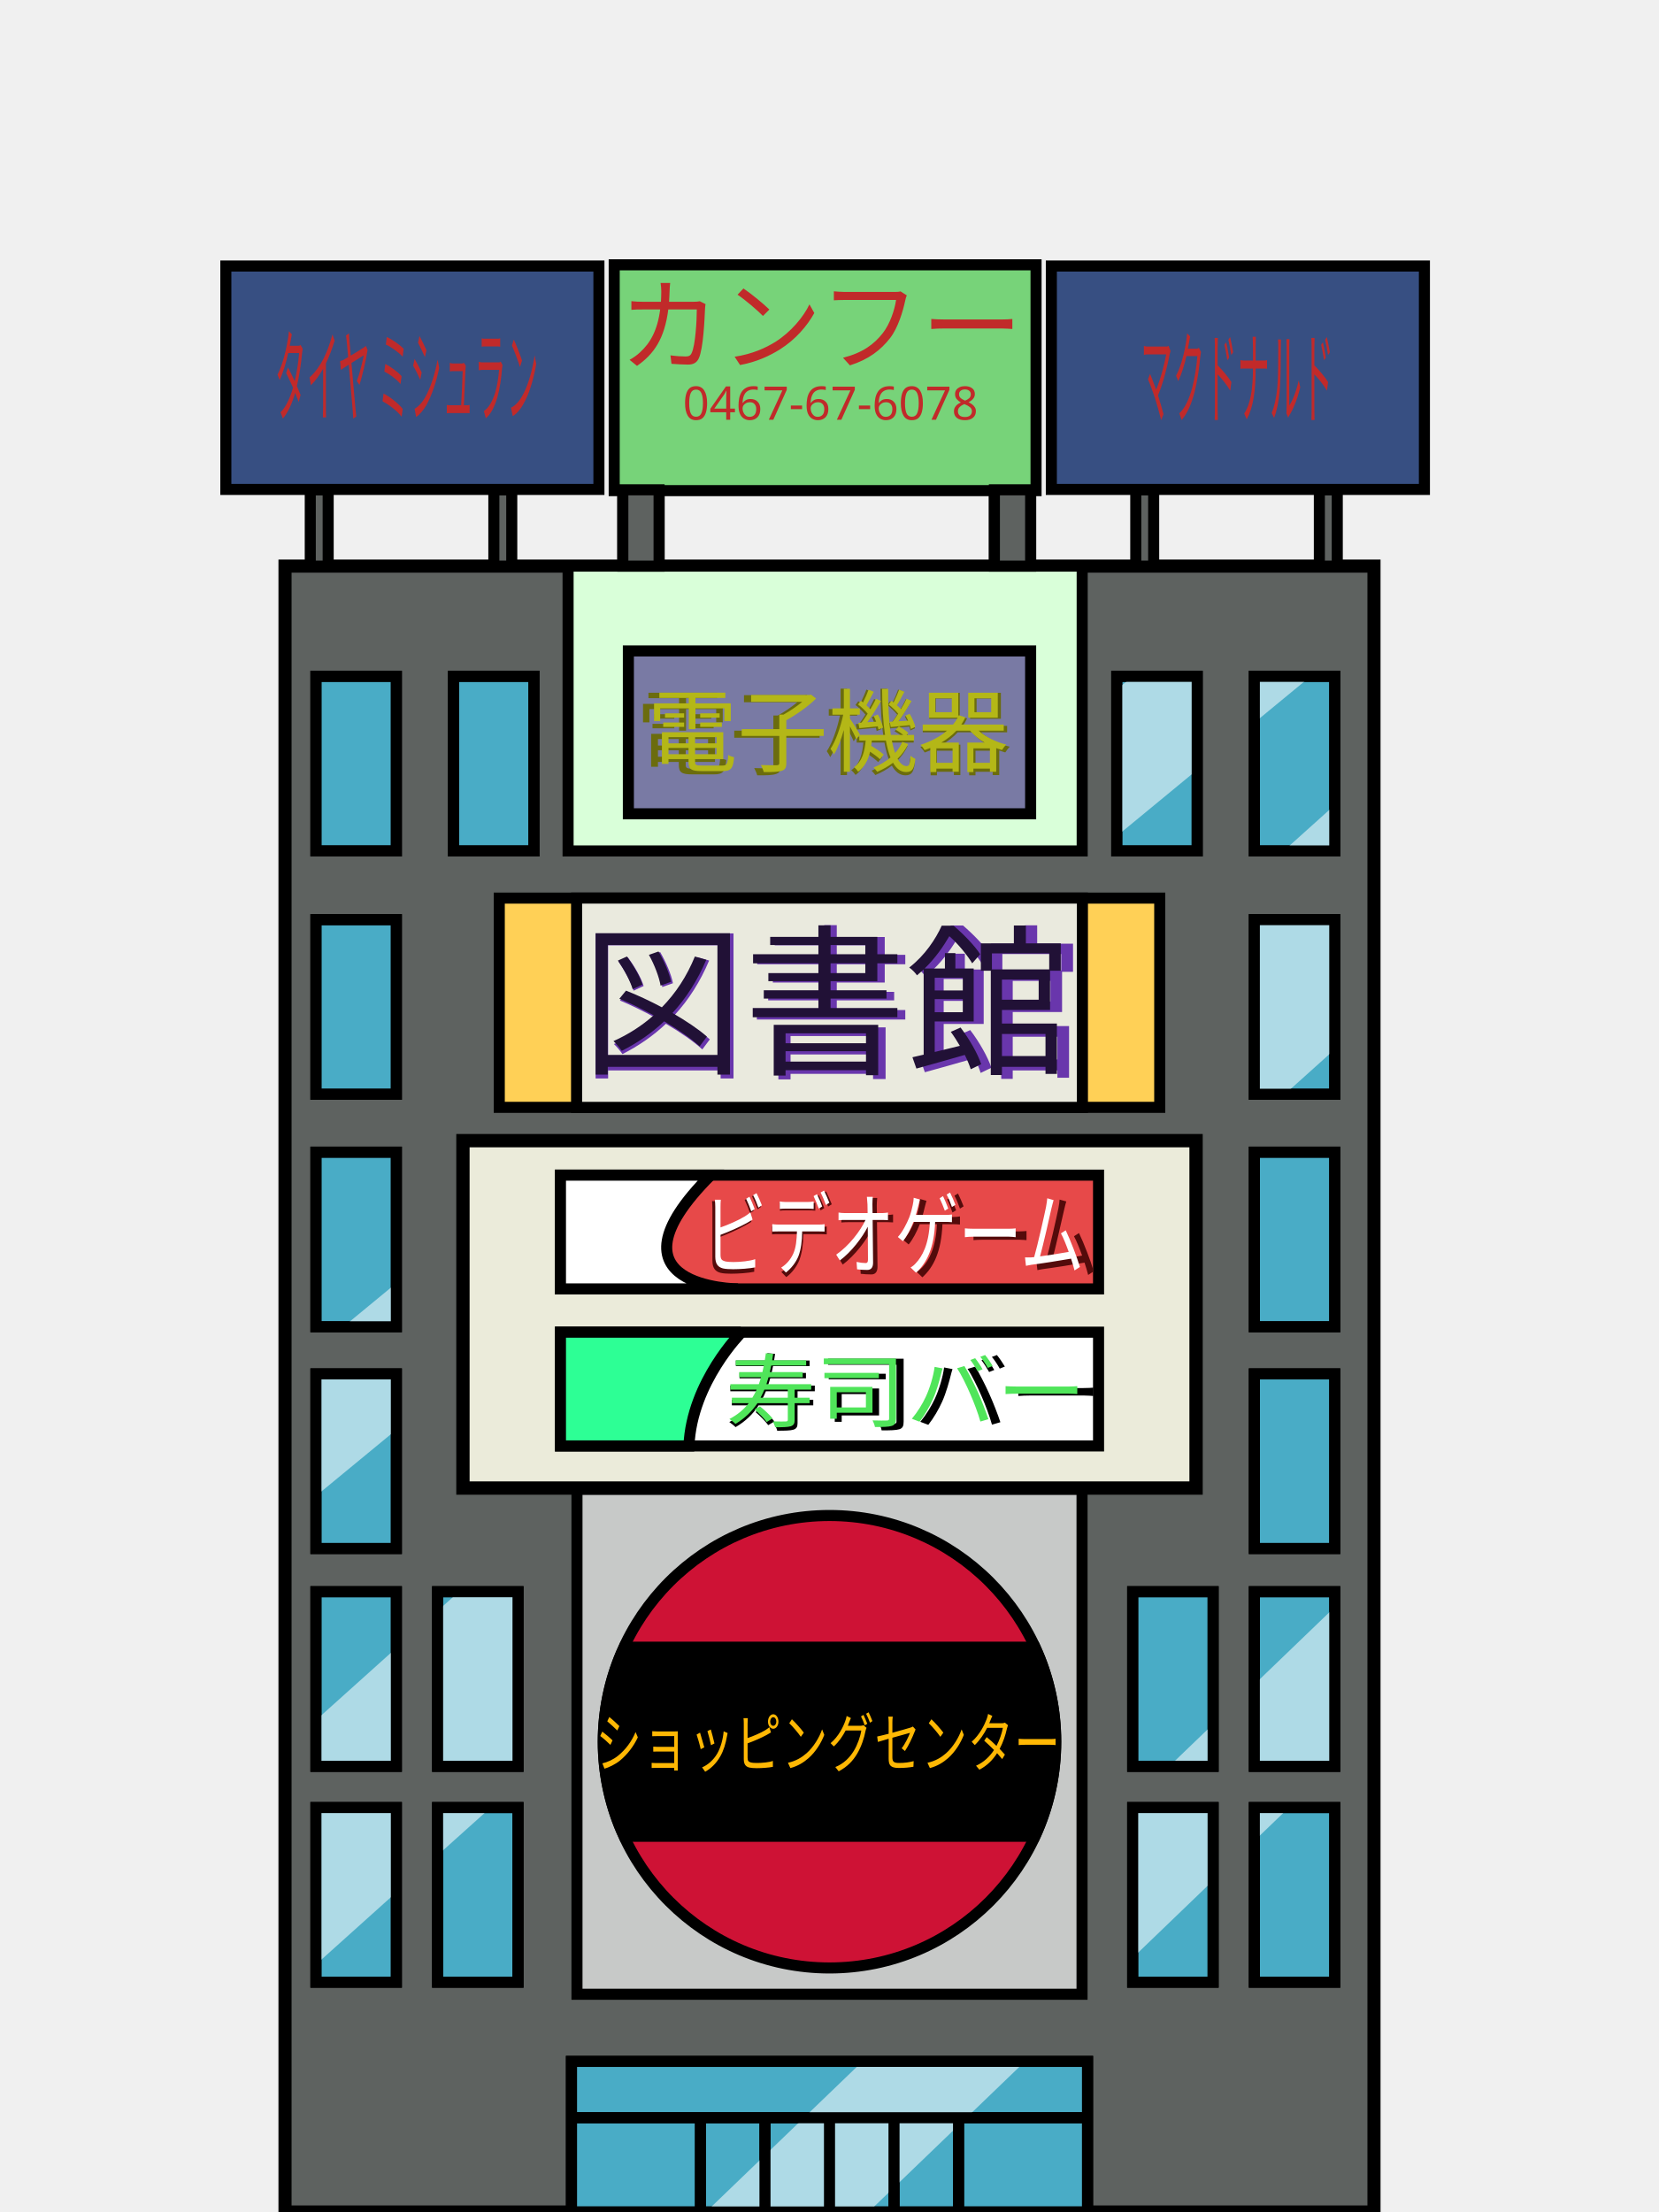
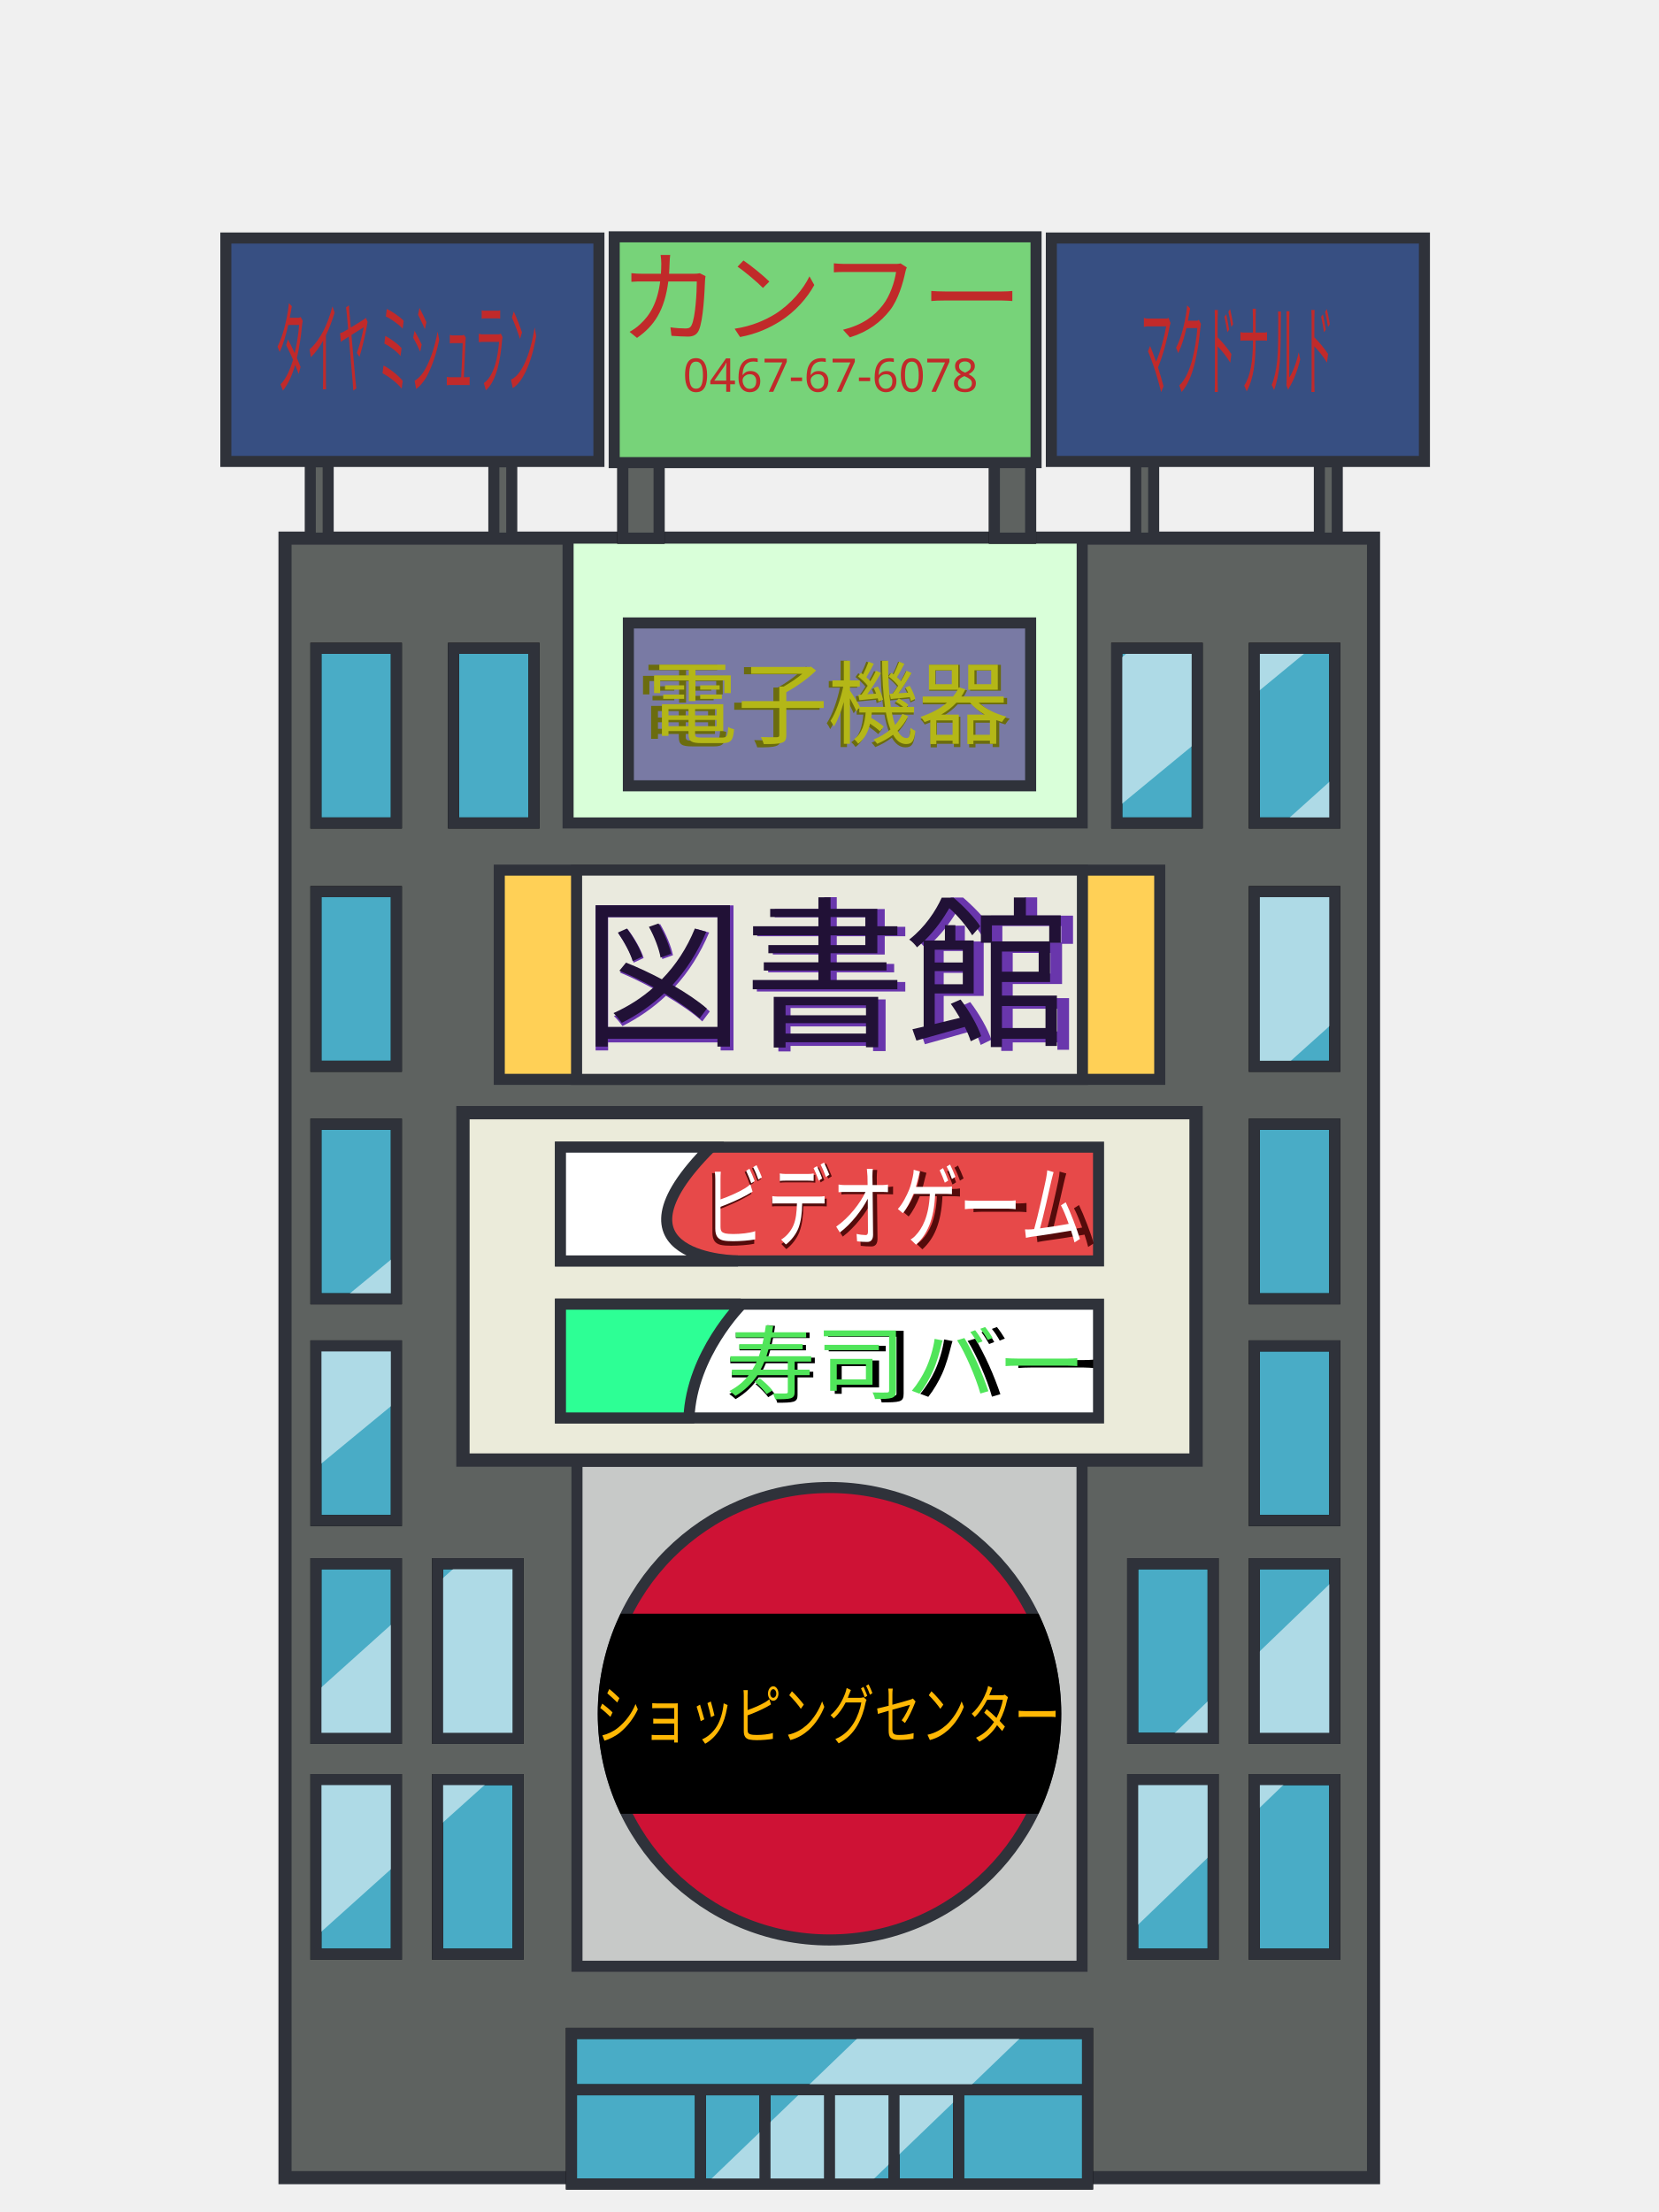
<svg xmlns="http://www.w3.org/2000/svg" width="300mm" height="400mm" viewBox="0 0 300 400" version="1.1" id="svg5766">
  <defs id="defs5763">
    <clipPath clipPathUnits="userSpaceOnUse" id="clipPath6421">
      <path id="path6423" style="fill:#ff0000;fill-opacity:1;fill-rule:nonzero;stroke:none;stroke-width:0.265" d="m 114.761,78.447 c -0.003,-7.94e-4 -0.013,0.002 -0.033,0.012 -0.051,0.024 -0.336,0.206 -0.615,0.388 0.036,-0.019 0.169,-0.086 0.176,-0.09 0.135,-0.075 0.492,-0.304 0.472,-0.31 z" />
    </clipPath>
  </defs>
  <g id="layer1">
-     <rect style="fill:#5e6260;fill-opacity:1;stroke:#000000;stroke-width:2.37;stroke-opacity:1" id="rect6533" width="196.92" height="297.63" x="51.54" y="102.37" />
-     <rect style="fill:#c7c9c8;fill-opacity:1;stroke:#000000;stroke-width:2;stroke-opacity:1" id="rect11048" width="91.331" height="91.331" x="104.335" y="269.294" />
-     <rect style="fill:#ebebda;fill-opacity:1;stroke:#000000;stroke-width:2.409;stroke-opacity:1" id="rect11050" width="132.572" height="62.823" x="83.714" y="206.266" />
-     <rect style="fill:#ffffff;fill-opacity:1;stroke:#000000;stroke-width:2;stroke-opacity:1" id="rect12504" width="97.306" height="20.573" x="101.347" y="240.899" />
-     <rect style="fill:#e74949;fill-opacity:1;stroke:#000000;stroke-width:2;stroke-opacity:1" id="rect12506" width="97.306" height="20.573" x="101.347" y="212.504" />
-     <rect style="fill:#ffd056;fill-opacity:1;stroke:#000000;stroke-width:2;stroke-opacity:1" id="rect13960" width="119.433" height="37.837" x="90.284" y="162.407" />
-     <rect style="fill:#eaeade;fill-opacity:1;stroke:#000000;stroke-width:2;stroke-opacity:1" id="rect14744" width="91.472" height="37.849" x="104.264" y="162.401" />
-     <rect style="fill:#d9ffd9;fill-opacity:1;stroke:#000000;stroke-width:2;stroke-opacity:1" id="rect18424" width="92.968" height="51.508" x="102.726" y="102.37" />
-     <rect style="fill:#797aa4;fill-opacity:1;stroke:#000000;stroke-width:2;stroke-opacity:1" id="rect18426" width="72.742" height="29.452" x="113.629" y="117.709" />
-     <rect style="fill:#5e6260;fill-opacity:1;stroke:#000000;stroke-width:2;stroke-opacity:1" id="rect19880" width="6.553" height="13.8" x="112.629" y="88.571" />
-     <rect style="fill:#5e6260;fill-opacity:1;stroke:#000000;stroke-width:2;stroke-opacity:1" id="rect19882" width="6.553" height="13.8" x="179.818" y="88.571" />
-     <rect style="fill:#77d379;fill-opacity:1;stroke:#000000;stroke-width:2;stroke-opacity:1;stroke-dasharray:none" id="rect19884" width="76.285" height="40.834" x="111.067" y="47.887" />
-     <rect style="fill:#5e6260;fill-opacity:1;stroke:#000000;stroke-width:2;stroke-opacity:1" id="rect19886" width="6.553" height="13.8" x="112.629" y="88.571" />
-     <rect style="fill:#5e6260;fill-opacity:1;stroke:#000000;stroke-width:2;stroke-opacity:1" id="rect19888" width="6.553" height="13.8" x="179.818" y="88.571" />
-     <rect style="fill:#5e6260;fill-opacity:1;stroke:#000000;stroke-width:2;stroke-dasharray:none;stroke-opacity:1" id="rect19892" width="3.238" height="13.8" x="56.106" y="88.571" />
-     <rect style="fill:#5e6260;fill-opacity:1;stroke:#000000;stroke-width:2;stroke-dasharray:none;stroke-opacity:1" id="rect19894" width="3.238" height="13.8" x="89.304" y="88.571" />
-     <rect style="fill:#374f82;fill-opacity:1;stroke:#000000;stroke-width:2;stroke-dasharray:none;stroke-opacity:1" id="rect19896" width="67.464" height="40.4" x="40.839" y="48.103" />
-     <rect style="fill:#5e6260;fill-opacity:1;stroke:#000000;stroke-width:2;stroke-dasharray:none;stroke-opacity:1" id="rect22980" width="3.238" height="13.8" x="205.383" y="88.571" />
-     <rect style="fill:#5e6260;fill-opacity:1;stroke:#000000;stroke-width:2;stroke-dasharray:none;stroke-opacity:1" id="rect22982" width="3.238" height="13.8" x="238.582" y="88.571" />
-     <rect style="fill:#374f82;fill-opacity:1;stroke:#000000;stroke-width:2;stroke-dasharray:none;stroke-opacity:1" id="rect22984" width="67.464" height="40.4" x="190.116" y="48.103" />
-     <circle style="fill:#ce1235;fill-opacity:1;stroke:#000000;stroke-width:2;stroke-dasharray:none;stroke-opacity:1" id="path24490" cx="150" cy="314.96" r="40.909" />
-     <path style="display:inline;fill:#2dff95;fill-opacity:1;stroke:#000000;stroke-width:2" d="m 134.116,240.899 c 0,0 -9.04,8.994 -9.533,20.573 l -23.236,-2e-5 v -20.573 h 32.604" id="path5161" />
-     <path style="display:inline;fill:#ffffff;fill-opacity:1;stroke:#000000;stroke-width:2;stroke-opacity:1" d="m 133.459,233.076 c 0,0 -25.388,-0.116 -4.931,-20.573 h -27.181 v 20.573 z" id="path6039" />
-     <path id="rect18582" style="display:inline;fill:#49acc6;stroke:#000000;stroke-width:2" d="m 150,382.954 h 11.666 V 400 H 150 Z m 0,0 h 23.333 V 400 H 150 Z m -11.666,0 h 11.666 v 17.046 H 138.334 Z m -11.666,0 h 23.333 v 17.046 h -23.333 z m 46.665,0 h 23.333 v 17.046 H 173.333 Z m -23.333,0 h 46.665 v 17.046 h -46.665 z m -46.665,0 h 23.333 v 17.046 h -23.333 z m 1e-5,0 h 46.665 v 17.046 h -46.665 z m 1e-5,0 h 93.331 v 17.046 h -93.331 z m 0,-10.19 h 93.331 v 27.236 H 103.335 Z M 216.491,122.298 h -14.548 v 31.581 h 14.548 z m 24.88,0 h -14.548 v 31.581 h 14.548 z m 0,44 h -14.548 v 31.581 h 14.548 z m 0,42.048 h -14.548 v 31.581 h 14.548 z m 0,40.097 h -14.548 v 31.581 h 14.548 z m -22,39.387 h -14.548 v 31.581 h 14.548 z m 22,0 h -14.548 v 31.581 h 14.548 z m 0,39.032 h -14.548 v 31.581 h 14.548 z m -22,0 h -14.548 v 31.581 h 14.548 z M 82.009,122.298 h 14.548 v 31.581 H 82.009 Z m -24.88,0 h 14.548 v 31.581 H 57.129 Z m 0,44 h 14.548 v 31.581 H 57.129 Z m 0,42.048 h 14.548 v 31.581 H 57.129 Z m 0,40.097 h 14.548 v 31.581 H 57.129 Z m 22,39.387 h 14.548 v 31.581 H 79.129 Z m -22,0 h 14.548 v 31.581 H 57.129 Z m 0,39.032 h 14.548 v 31.581 H 57.129 Z m 22,0 h 14.548 v 31.581 H 79.129 Z" />
-     <path id="path27548" style="display:inline;fill:#aedae6;stroke:none;stroke-width:2;fill-opacity:1" d="M 204.841 122.298 L 201.943 124.686 L 201.943 151.19 L 216.491 139.202 L 216.491 122.298 L 204.841 122.298 z M 226.823 122.298 L 226.823 130.688 L 237.005 122.298 L 226.823 122.298 z M 71.677 232.028 L 62.091 239.927 L 71.677 239.927 L 71.677 232.028 z M 57.129 248.443 L 57.129 270.52 L 71.677 258.533 L 71.677 248.443 L 57.129 248.443 z " />
-     <path id="path27474" style="display:inline;fill:#aedae6;stroke:none;stroke-width:2;fill-opacity:1" d="M 241.371 290.609 L 226.823 304.604 L 226.823 319.411 L 240.828 319.411 L 241.371 318.889 L 241.371 290.609 z M 219.371 311.772 L 211.43 319.411 L 219.371 319.411 L 219.371 311.772 z M 204.823 326.863 L 204.823 354.046 L 219.371 340.052 L 219.371 326.863 L 204.823 326.863 z M 226.823 326.863 L 226.823 332.884 L 233.082 326.863 L 226.823 326.863 z M 155.967 372.764 L 127.654 400 L 157.051 400 L 185.365 372.764 L 155.967 372.764 z " />
-     <path id="path23059" style="display:inline;fill:#aedae6;stroke:none;stroke-width:2;stroke-opacity:1;fill-opacity:1" d="M 241.371 145.567 L 232.119 153.879 L 241.371 153.879 L 241.371 145.567 z M 226.823 166.298 L 226.823 197.879 L 232.325 197.879 L 241.371 189.753 L 241.371 166.298 L 226.823 166.298 z M 82.994 287.83 L 79.129 291.303 L 79.129 319.411 L 93.677 319.411 L 93.677 287.83 L 82.994 287.83 z M 71.677 297.996 L 57.129 311.064 L 57.129 319.411 L 71.677 319.411 L 71.677 297.996 z M 57.129 326.863 L 57.129 355.25 L 71.677 342.182 L 71.677 326.863 L 57.129 326.863 z M 79.129 326.863 L 79.129 335.488 L 88.731 326.863 L 79.129 326.863 z " />
-     <path id="path25811" style="display:inline;fill:none;stroke:#000000;stroke-width:2;stroke-opacity:1" d="m 150,382.954 h 11.666 V 400 H 150 Z m 0,0 h 23.333 V 400 H 150 Z m -11.666,0 h 11.666 v 17.046 H 138.334 Z m -11.666,0 h 23.333 v 17.046 h -23.333 z m 46.665,0 h 23.333 v 17.046 H 173.333 Z m -23.333,0 h 46.665 v 17.046 h -46.665 z m -46.665,0 h 23.333 v 17.046 h -23.333 z m 1e-5,0 h 46.665 v 17.046 h -46.665 z m 1e-5,0 h 93.331 v 17.046 h -93.331 z m 0,-10.19 h 93.331 v 27.236 H 103.335 Z M 216.491,122.298 h -14.548 v 31.581 h 14.548 z m 24.88,0 h -14.548 v 31.581 h 14.548 z m 0,44 h -14.548 v 31.581 h 14.548 z m 0,42.048 h -14.548 v 31.581 h 14.548 z m 0,40.097 h -14.548 v 31.581 h 14.548 z m -22,39.387 h -14.548 v 31.581 h 14.548 z m 22,0 h -14.548 v 31.581 h 14.548 z m 0,39.032 h -14.548 v 31.581 h 14.548 z m -22,0 h -14.548 v 31.581 h 14.548 z M 82.009,122.298 h 14.548 v 31.581 H 82.009 Z m -24.88,0 h 14.548 v 31.581 H 57.129 Z m 0,44 h 14.548 v 31.581 H 57.129 Z m 0,42.048 h 14.548 v 31.581 H 57.129 Z m 0,40.097 h 14.548 v 31.581 H 57.129 Z m 22,39.387 h 14.548 v 31.581 H 79.129 Z m -22,0 h 14.548 v 31.581 H 57.129 Z m 0,39.032 h 14.548 v 31.581 H 57.129 Z m 22,0 h 14.548 v 31.581 H 79.129 Z" />
-     <path id="circle34027" style="fill:#000000;fill-opacity:1;stroke:#000000;stroke-width:2;stroke-dasharray:none;stroke-opacity:1" d="M 112.856 297.867 A 40.909 40.909 0 0 0 109.091 314.96 A 40.909 40.909 0 0 0 112.856 332.053 L 187.144 332.053 A 40.909 40.909 0 0 0 190.909 314.96 A 40.909 40.909 0 0 0 187.164 297.867 L 112.856 297.867 z " />
-     <text xml:space="preserve" style="font-size:9.938px;font-family:'Javanese Text';-inkscape-font-specification:'Javanese Text';fill:#ffb804;fill-opacity:1;stroke:#000000;stroke-width:0;stroke-dasharray:none;stroke-opacity:1" x="127.227" y="270.359" id="text35536" transform="scale(0.8461896,1.181768)">
-       <tspan id="tspan35534" style="fill:#ffb804;fill-opacity:1;stroke-width:0" x="127.227" y="270.359">ショッピングセンター</tspan>
+     <rect style="fill:#5e6260;fill-opacity:1;stroke:#2f323a;stroke-width:2.37;stroke-opacity:1" id="rect6533" width="196.838" height="296.479" x="51.54" y="97.309" />
+     <rect style="fill:#c7c9c8;fill-opacity:1;stroke:#2f323a;stroke-width:2;stroke-opacity:1" id="rect11048" width="91.331" height="91.331" x="104.335" y="264.233" />
+     <rect style="fill:#ebebda;fill-opacity:1;stroke:#2f323a;stroke-width:2.409;stroke-opacity:1" id="rect11050" width="132.572" height="62.823" x="83.714" y="201.205" />
+     <rect style="fill:#ffffff;fill-opacity:1;stroke:#2f323a;stroke-width:2;stroke-opacity:1" id="rect12504" width="97.306" height="20.573" x="101.347" y="235.837" />
+     <rect style="fill:#e74949;fill-opacity:1;stroke:#2f323a;stroke-width:2;stroke-opacity:1" id="rect12506" width="97.306" height="20.573" x="101.347" y="207.442" />
+     <rect style="fill:#ffd056;fill-opacity:1;stroke:#2f323a;stroke-width:2;stroke-opacity:1" id="rect13960" width="119.433" height="37.837" x="90.284" y="157.345" />
+     <rect style="fill:#eaeade;fill-opacity:1;stroke:#2f323a;stroke-width:2;stroke-opacity:1" id="rect14744" width="91.472" height="37.849" x="104.264" y="157.339" />
+     <rect style="fill:#d9ffd9;fill-opacity:1;stroke:#2f323a;stroke-width:2;stroke-opacity:1" id="rect18424" width="92.968" height="51.508" x="102.726" y="97.309" />
+     <rect style="fill:#797aa4;fill-opacity:1;stroke:#2f323a;stroke-width:2;stroke-opacity:1" id="rect18426" width="72.742" height="29.452" x="113.629" y="112.648" />
+     <rect style="fill:#5e6260;fill-opacity:1;stroke:#000000;stroke-width:2;stroke-opacity:1" id="rect19880" width="6.553" height="13.8" x="112.629" y="83.509" />
+     <rect style="fill:#5e6260;fill-opacity:1;stroke:#000000;stroke-width:2;stroke-opacity:1" id="rect19882" width="6.553" height="13.8" x="179.818" y="83.509" />
+     <rect style="fill:#5e6260;fill-opacity:1;stroke:#2f323a;stroke-width:2;stroke-opacity:1" id="rect19886" width="6.553" height="13.8" x="112.629" y="83.509" />
+     <rect style="fill:#5e6260;fill-opacity:1;stroke:#2f323a;stroke-width:2;stroke-opacity:1" id="rect19888" width="6.553" height="13.8" x="179.818" y="83.509" />
+     <rect style="fill:#77d379;fill-opacity:1;stroke:#2f323a;stroke-width:2;stroke-dasharray:none;stroke-opacity:1" id="rect19884" width="76.285" height="40.834" x="111.067" y="42.825" />
+     <rect style="fill:#5e6260;fill-opacity:1;stroke:#2f323a;stroke-width:2;stroke-dasharray:none;stroke-opacity:1" id="rect19892" width="3.238" height="13.8" x="56.106" y="83.509" />
+     <rect style="fill:#5e6260;fill-opacity:1;stroke:#2f323a;stroke-width:2;stroke-dasharray:none;stroke-opacity:1" id="rect19894" width="3.238" height="13.8" x="89.304" y="83.509" />
+     <rect style="fill:#374f82;fill-opacity:1;stroke:#2f323a;stroke-width:2;stroke-dasharray:none;stroke-opacity:1" id="rect19896" width="67.464" height="40.4" x="40.839" y="43.042" />
+     <rect style="fill:#5e6260;fill-opacity:1;stroke:#2f323a;stroke-width:2;stroke-dasharray:none;stroke-opacity:1" id="rect22980" width="3.238" height="13.8" x="205.383" y="83.509" />
+     <rect style="fill:#5e6260;fill-opacity:1;stroke:#2f323a;stroke-width:2;stroke-dasharray:none;stroke-opacity:1" id="rect22982" width="3.238" height="13.8" x="238.582" y="83.509" />
+     <rect style="fill:#374f82;fill-opacity:1;stroke:#2f323a;stroke-width:2;stroke-dasharray:none;stroke-opacity:1" id="rect22984" width="67.464" height="40.4" x="190.116" y="43.042" />
+     <circle style="fill:#ce1235;fill-opacity:1;stroke:#2f323a;stroke-width:2;stroke-dasharray:none;stroke-opacity:1" id="path24490" cx="150" cy="309.898" r="40.909" />
+     <path style="display:inline;fill:#2dff95;fill-opacity:1;stroke:#2f323a;stroke-width:2;stroke-opacity:1" d="m 134.116,235.837 c 0,0 -9.04,8.994 -9.533,20.573 l -23.236,-2e-5 v -20.573 h 32.604" id="path5161" />
+     <path style="display:inline;fill:#ffffff;fill-opacity:1;stroke:#2f323a;stroke-width:2;stroke-opacity:1" d="m 133.459,228.015 c 0,0 -25.388,-0.116 -4.931,-20.573 h -27.181 v 20.573 z" id="path6039" />
+     <path id="rect18582" style="display:inline;fill:#49acc6;stroke:#000000;stroke-width:2" d="m 150,377.893 h 11.666 v 17.046 H 150 Z m 0,0 h 23.333 v 17.046 H 150 Z m -11.666,0 h 11.666 V 394.938 H 138.334 Z m -11.666,0 h 23.333 v 17.046 h -23.333 z m 46.665,0 h 23.333 V 394.938 H 173.333 Z m -23.333,0 h 46.665 v 17.046 h -46.665 z m -46.665,0 h 23.333 v 17.046 h -23.333 z m 1e-5,0 h 46.665 v 17.046 h -46.665 z m 1e-5,0 h 93.331 v 17.046 h -93.331 z m 0,-10.19 h 93.331 v 27.236 H 103.335 Z M 216.491,117.237 h -14.548 v 31.581 h 14.548 z m 24.88,0 h -14.548 v 31.581 h 14.548 z m 0,44 h -14.548 v 31.581 h 14.548 z m 0,42.048 h -14.548 v 31.581 h 14.548 z m 0,40.097 h -14.548 v 31.581 h 14.548 z m -22,39.387 h -14.548 v 31.581 h 14.548 z m 22,0 h -14.548 v 31.581 h 14.548 z m 0,39.032 h -14.548 v 31.581 h 14.548 z m -22,0 h -14.548 v 31.581 h 14.548 z M 82.009,117.237 h 14.548 v 31.581 H 82.009 Z m -24.88,0 h 14.548 v 31.581 H 57.129 Z m 0,44 H 71.677 V 192.817 H 57.129 Z m 0,42.048 h 14.548 v 31.581 H 57.129 Z m 0,40.097 h 14.548 v 31.581 H 57.129 Z m 22,39.387 h 14.548 v 31.581 H 79.129 Z m -22,0 h 14.548 v 31.581 H 57.129 Z m 0,39.032 h 14.548 v 31.581 H 57.129 Z m 22,0 h 14.548 v 31.581 H 79.129 Z" />
+     <path id="path27548" style="display:inline;fill:#aedae6;fill-opacity:1;stroke:none;stroke-width:2" d="m 204.841,117.236 -2.898,2.388 v 26.504 l 14.548,-11.988 v -16.904 z m 21.982,0 v 8.39 l 10.182,-8.39 z M 71.677,226.966 62.091,234.865 h 9.586 z m -14.548,16.416 v 22.077 l 14.548,-11.988 v -10.089 z" />
+     <path id="path27474" style="display:inline;fill:#aedae6;fill-opacity:1;stroke:none;stroke-width:2" d="m 241.371,285.548 -14.548,13.995 v 14.807 h 14.005 l 0.543,-0.522 z m -22,21.163 -7.941,7.639 h 7.941 z m -14.548,15.091 v 27.183 l 14.548,-13.994 v -13.189 z m 22,0 v 6.021 l 6.259,-6.021 z m -70.856,45.901 -28.314,27.236 h 29.398 l 28.314,-27.236 z" />
+     <path id="path23059" style="display:inline;fill:#aedae6;fill-opacity:1;stroke:none;stroke-width:2;stroke-opacity:1" d="m 241.371,140.506 -9.253,8.312 h 9.253 z m -14.548,20.731 v 31.581 h 5.502 l 9.046,-8.126 V 161.237 Z M 82.994,282.769 79.129,286.241 v 28.108 h 14.548 v -31.581 z m -11.317,10.166 -14.548,13.068 v 8.347 h 14.548 z m -14.548,28.866 v 28.387 l 14.548,-13.068 v -15.319 z m 22,0 v 8.625 l 9.602,-8.625 z" />
+     <path id="path25811" style="display:inline;fill:none;stroke:#2f323a;stroke-width:2;stroke-opacity:1" d="m 150,377.893 h 11.666 v 17.046 H 150 Z m 0,0 h 23.333 v 17.046 H 150 Z m -11.666,0 h 11.666 V 394.938 H 138.334 Z m -11.666,0 h 23.333 v 17.046 h -23.333 z m 46.665,0 h 23.333 V 394.938 H 173.333 Z m -23.333,0 h 46.665 v 17.046 h -46.665 z m -46.665,0 h 23.333 v 17.046 h -23.333 z m 1e-5,0 h 46.665 v 17.046 h -46.665 z m 1e-5,0 h 93.331 v 17.046 h -93.331 z m 0,-10.19 h 93.331 v 27.236 H 103.335 Z M 216.491,117.237 h -14.548 v 31.581 h 14.548 z m 24.88,0 h -14.548 v 31.581 h 14.548 z m 0,44 h -14.548 v 31.581 h 14.548 z m 0,42.048 h -14.548 v 31.581 h 14.548 z m 0,40.097 h -14.548 v 31.581 h 14.548 z m -22,39.387 h -14.548 v 31.581 h 14.548 z m 22,0 h -14.548 v 31.581 h 14.548 z m 0,39.032 h -14.548 v 31.581 h 14.548 z m -22,0 h -14.548 v 31.581 h 14.548 z M 82.009,117.237 h 14.548 v 31.581 H 82.009 Z m -24.88,0 h 14.548 v 31.581 H 57.129 Z m 0,44 H 71.677 V 192.817 H 57.129 Z m 0,42.048 h 14.548 v 31.581 H 57.129 Z m 0,40.097 h 14.548 v 31.581 H 57.129 Z m 22,39.387 h 14.548 v 31.581 H 79.129 Z m -22,0 h 14.548 v 31.581 H 57.129 Z m 0,39.032 h 14.548 v 31.581 H 57.129 Z m 22,0 h 14.548 v 31.581 H 79.129 Z" />
+     <path id="circle34027" style="fill:#000000;fill-opacity:1;stroke:#000000;stroke-width:2;stroke-dasharray:none;stroke-opacity:1" d="m 112.856,292.805 a 40.909,40.909 0 0 0 -3.765,17.093 40.909,40.909 0 0 0 3.765,17.093 h 74.288 a 40.909,40.909 0 0 0 3.765,-17.093 40.909,40.909 0 0 0 -3.745,-17.093 z" />
+     <text xml:space="preserve" style="font-size:9.938px;font-family:'Javanese Text';-inkscape-font-specification:'Javanese Text';fill:#ffb804;fill-opacity:1;stroke:#000000;stroke-width:0;stroke-dasharray:none;stroke-opacity:1" x="127.227" y="266.076" id="text35536" transform="scale(0.8461896,1.181768)">
+       <tspan id="tspan35534" style="fill:#ffb804;fill-opacity:1;stroke-width:0" x="127.227" y="266.076">ショッピングセンター</tspan>
    </text>
-     <text xml:space="preserve" style="font-size:16.159px;font-family:'Javanese Text';-inkscape-font-specification:'Javanese Text';fill:#000000;fill-opacity:1;stroke:#000000;stroke-width:0;stroke-dasharray:none;stroke-opacity:1" x="124.05" y="272.299" id="text49107" transform="scale(1.057271,0.9458317)">
-       <tspan id="tspan49105" style="fill:#000000;fill-opacity:1;stroke-width:0" x="124.05" y="272.299">寿司バー</tspan>
+     <text xml:space="preserve" style="font-size:16.159px;font-family:'Javanese Text';-inkscape-font-specification:'Javanese Text';fill:#000000;fill-opacity:1;stroke:#000000;stroke-width:0;stroke-dasharray:none;stroke-opacity:1" x="124.05" y="266.947" id="text49107" transform="scale(1.057271,0.9458317)">
+       <tspan id="tspan49105" style="fill:#000000;fill-opacity:1;stroke-width:0" x="124.05" y="266.947">寿司バー</tspan>
    </text>
-     <text xml:space="preserve" style="font-size:15.437px;font-family:'Javanese Text';-inkscape-font-specification:'Javanese Text';fill:#50e55a;fill-opacity:1;stroke:#000000;stroke-width:0;stroke-dasharray:none;stroke-opacity:1" x="124.101" y="271.704" id="text48239" transform="scale(1.057271,0.9458318)">
-       <tspan id="tspan48237" style="stroke-width:0;fill:#50e55a;fill-opacity:1" x="124.101" y="271.704">寿司バー</tspan>
+     <text xml:space="preserve" style="font-size:15.437px;font-family:'Javanese Text';-inkscape-font-specification:'Javanese Text';fill:#50e55a;fill-opacity:1;stroke:#000000;stroke-width:0;stroke-dasharray:none;stroke-opacity:1" x="124.101" y="266.353" id="text48239" transform="scale(1.057271,0.9458317)">
+       <tspan id="tspan48237" style="fill:#50e55a;fill-opacity:1;stroke-width:0" x="124.101" y="266.353">寿司バー</tspan>
    </text>
-     <text xml:space="preserve" style="font-size:14.347px;font-family:'Javanese Text';-inkscape-font-specification:'Javanese Text';fill:#540b0b;fill-opacity:1;stroke:#000000;stroke-width:0;stroke-dasharray:none;stroke-opacity:1" x="150.335" y="193.53" id="text50617" transform="scale(0.8415318,1.188309)">
-       <tspan id="tspan50615" style="fill:#540b0b;fill-opacity:1;stroke-width:0" x="150.335" y="193.53">ビデオゲーム</tspan>
+     <text xml:space="preserve" style="font-size:14.347px;font-family:'Javanese Text';-inkscape-font-specification:'Javanese Text';fill:#540b0b;fill-opacity:1;stroke:#000000;stroke-width:0;stroke-dasharray:none;stroke-opacity:1" x="150.335" y="189.271" id="text50617" transform="scale(0.8415318,1.188309)">
+       <tspan id="tspan50615" style="fill:#540b0b;fill-opacity:1;stroke-width:0" x="150.335" y="189.271">ビデオゲーム</tspan>
    </text>
-     <text xml:space="preserve" style="font-size:13.718px;font-family:'Javanese Text';-inkscape-font-specification:'Javanese Text';fill:#ffffff;fill-opacity:1;stroke:#000000;stroke-width:0;stroke-dasharray:none;stroke-opacity:1" x="151.064" y="192.861" id="text50613" transform="scale(0.8415318,1.188309)">
-       <tspan id="tspan50611" style="stroke-width:0;fill:#ffffff;fill-opacity:1" x="151.064" y="192.861">ビデオゲーム</tspan>
+     <text xml:space="preserve" style="font-size:13.718px;font-family:'Javanese Text';-inkscape-font-specification:'Javanese Text';fill:#ffffff;fill-opacity:1;stroke:#000000;stroke-width:0;stroke-dasharray:none;stroke-opacity:1" x="151.064" y="188.601" id="text50613" transform="scale(0.8415318,1.188309)">
+       <tspan id="tspan50611" style="fill:#ffffff;fill-opacity:1;stroke-width:0" x="151.064" y="188.601">ビデオゲーム</tspan>
    </text>
-     <text xml:space="preserve" style="font-size:30.159px;font-family:'Javanese Text';-inkscape-font-specification:'Javanese Text';fill:#6936ac;fill-opacity:1;stroke:#000000;stroke-width:0;stroke-dasharray:none;stroke-opacity:1" x="105.046" y="192.692" id="text52248">
-       <tspan id="tspan52246" style="fill:#6936ac;fill-opacity:1;stroke-width:0" x="105.046" y="192.692">図書館</tspan>
+     <text xml:space="preserve" style="font-size:30.159px;font-family:'Javanese Text';-inkscape-font-specification:'Javanese Text';fill:#6936ac;fill-opacity:1;stroke:#000000;stroke-width:0;stroke-dasharray:none;stroke-opacity:1" x="105.046" y="187.63" id="text52248">
+       <tspan id="tspan52246" style="fill:#6936ac;fill-opacity:1;stroke-width:0" x="105.046" y="187.63">図書館</tspan>
    </text>
-     <text xml:space="preserve" style="font-size:29.381px;font-family:'Javanese Text';-inkscape-font-specification:'Javanese Text';fill:#211136;fill-opacity:1;stroke:#000000;stroke-width:0;stroke-dasharray:none;stroke-opacity:1" x="105.125" y="192.057" id="text52194">
-       <tspan id="tspan52192" style="stroke-width:0;fill:#211136;fill-opacity:1" x="105.125" y="192.057">図書館</tspan>
+     <text xml:space="preserve" style="font-size:29.381px;font-family:'Javanese Text';-inkscape-font-specification:'Javanese Text';fill:#211136;fill-opacity:1;stroke:#000000;stroke-width:0;stroke-dasharray:none;stroke-opacity:1" x="105.125" y="186.995" id="text52194">
+       <tspan id="tspan52192" style="fill:#211136;fill-opacity:1;stroke-width:0" x="105.125" y="186.995">図書館</tspan>
    </text>
-     <text xml:space="preserve" style="font-size:16.998px;font-family:'Javanese Text';-inkscape-font-specification:'Javanese Text';fill:#6b6c0e;fill-opacity:1;stroke:#000000;stroke-width:0;stroke-dasharray:none;stroke-opacity:1" x="114.98" y="138.813" id="text53172">
-       <tspan id="tspan53170" style="fill:#6b6c0e;fill-opacity:1;stroke-width:0" x="114.98" y="138.813">電子機器</tspan>
+     <text xml:space="preserve" style="font-size:16.998px;font-family:'Javanese Text';-inkscape-font-specification:'Javanese Text';fill:#6b6c0e;fill-opacity:1;stroke:#000000;stroke-width:0;stroke-dasharray:none;stroke-opacity:1" x="114.98" y="133.752" id="text53172">
+       <tspan id="tspan53170" style="fill:#6b6c0e;fill-opacity:1;stroke-width:0" x="114.98" y="133.752">電子機器</tspan>
    </text>
-     <text xml:space="preserve" style="font-size:16.322px;font-family:'Javanese Text';-inkscape-font-specification:'Javanese Text';fill:#b4b717;fill-opacity:1;stroke:#000000;stroke-width:0;stroke-dasharray:none;stroke-opacity:1" x="117.038" y="138.269" id="text53030">
-       <tspan id="tspan53028" style="stroke-width:0;fill:#b4b717;fill-opacity:1" x="117.038" y="138.269">電子機器</tspan>
+     <text xml:space="preserve" style="font-size:16.322px;font-family:'Javanese Text';-inkscape-font-specification:'Javanese Text';fill:#b4b717;fill-opacity:1;stroke:#000000;stroke-width:0;stroke-dasharray:none;stroke-opacity:1" x="117.038" y="133.207" id="text53030">
+       <tspan id="tspan53028" style="fill:#b4b717;fill-opacity:1;stroke-width:0" x="117.038" y="133.207">電子機器</tspan>
    </text>
-     <text xml:space="preserve" style="font-size:18.418px;font-family:'Javanese Text';-inkscape-font-specification:'Javanese Text';fill:#c12a2a;fill-opacity:1;stroke:#000000;stroke-width:0;stroke-dasharray:none;stroke-opacity:1" x="111.833" y="65.667" id="text53954">
-       <tspan style="fill:#c12a2a;fill-opacity:1;stroke-width:0" x="111.833" y="65.667" id="tspan56236">カンフー</tspan>
+     <text xml:space="preserve" style="font-size:18.418px;font-family:'Javanese Text';-inkscape-font-specification:'Javanese Text';fill:#c12a2a;fill-opacity:1;stroke:#000000;stroke-width:0;stroke-dasharray:none;stroke-opacity:1" x="111.833" y="60.605" id="text53954">
+       <tspan style="fill:#c12a2a;fill-opacity:1;stroke-width:0" x="111.833" y="60.605" id="tspan56236">カンフー</tspan>
    </text>
-     <text xml:space="preserve" style="font-size:8.395px;font-family:'Javanese Text';-inkscape-font-specification:'Javanese Text';fill:#c12a2a;fill-opacity:1;stroke:#000000;stroke-width:0;stroke-dasharray:none;stroke-opacity:1" x="123.476" y="75.906" id="text59146">
-       <tspan id="tspan59144" style="stroke-width:0" x="123.476" y="75.906">0467-67-6078</tspan>
+     <text xml:space="preserve" style="font-size:8.395px;font-family:'Javanese Text';-inkscape-font-specification:'Javanese Text';fill:#c12a2a;fill-opacity:1;stroke:#000000;stroke-width:0;stroke-dasharray:none;stroke-opacity:1" x="123.476" y="70.844" id="text59146">
+       <tspan id="tspan59144" style="stroke-width:0" x="123.476" y="70.844">0467-67-6078</tspan>
    </text>
-     <text xml:space="preserve" style="font-size:10.361px;font-family:'Javanese Text';-inkscape-font-specification:'Javanese Text';fill:#c12a2a;fill-opacity:1;stroke:#000000;stroke-width:0;stroke-dasharray:none;stroke-opacity:1" x="88.249" y="42.131" id="text67136" transform="scale(0.562603,1.777452)">
-       <tspan id="tspan67134" style="stroke-width:0" x="88.249" y="42.131">タイヤ ミシュラン</tspan>
+     <text xml:space="preserve" style="font-size:10.361px;font-family:'Javanese Text';-inkscape-font-specification:'Javanese Text';fill:#c12a2a;fill-opacity:1;stroke:#000000;stroke-width:0;stroke-dasharray:none;stroke-opacity:1" x="88.249" y="39.283" id="text67136" transform="scale(0.562603,1.777452)">
+       <tspan id="tspan67134" style="stroke-width:0" x="88.249" y="39.283">タイヤ ミシュラン</tspan>
    </text>
-     <text xml:space="preserve" style="font-size:10.361px;font-family:'Javanese Text';-inkscape-font-specification:'Javanese Text';fill:#c12a2a;fill-opacity:1;stroke:#000000;stroke-width:0;stroke-dasharray:none;stroke-opacity:1" x="366.615" y="42.273" id="text67870" transform="scale(0.562603,1.777452)">
-       <tspan id="tspan67868" style="stroke-width:0" x="366.615" y="42.273">マクドナルド</tspan>
+     <text xml:space="preserve" style="font-size:10.361px;font-family:'Javanese Text';-inkscape-font-specification:'Javanese Text';fill:#c12a2a;fill-opacity:1;stroke:#000000;stroke-width:0;stroke-dasharray:none;stroke-opacity:1" x="366.615" y="39.425" id="text67870" transform="scale(0.562603,1.777452)">
+       <tspan id="tspan67868" style="stroke-width:0" x="366.615" y="39.425">マクドナルド</tspan>
    </text>
  </g>
</svg>
